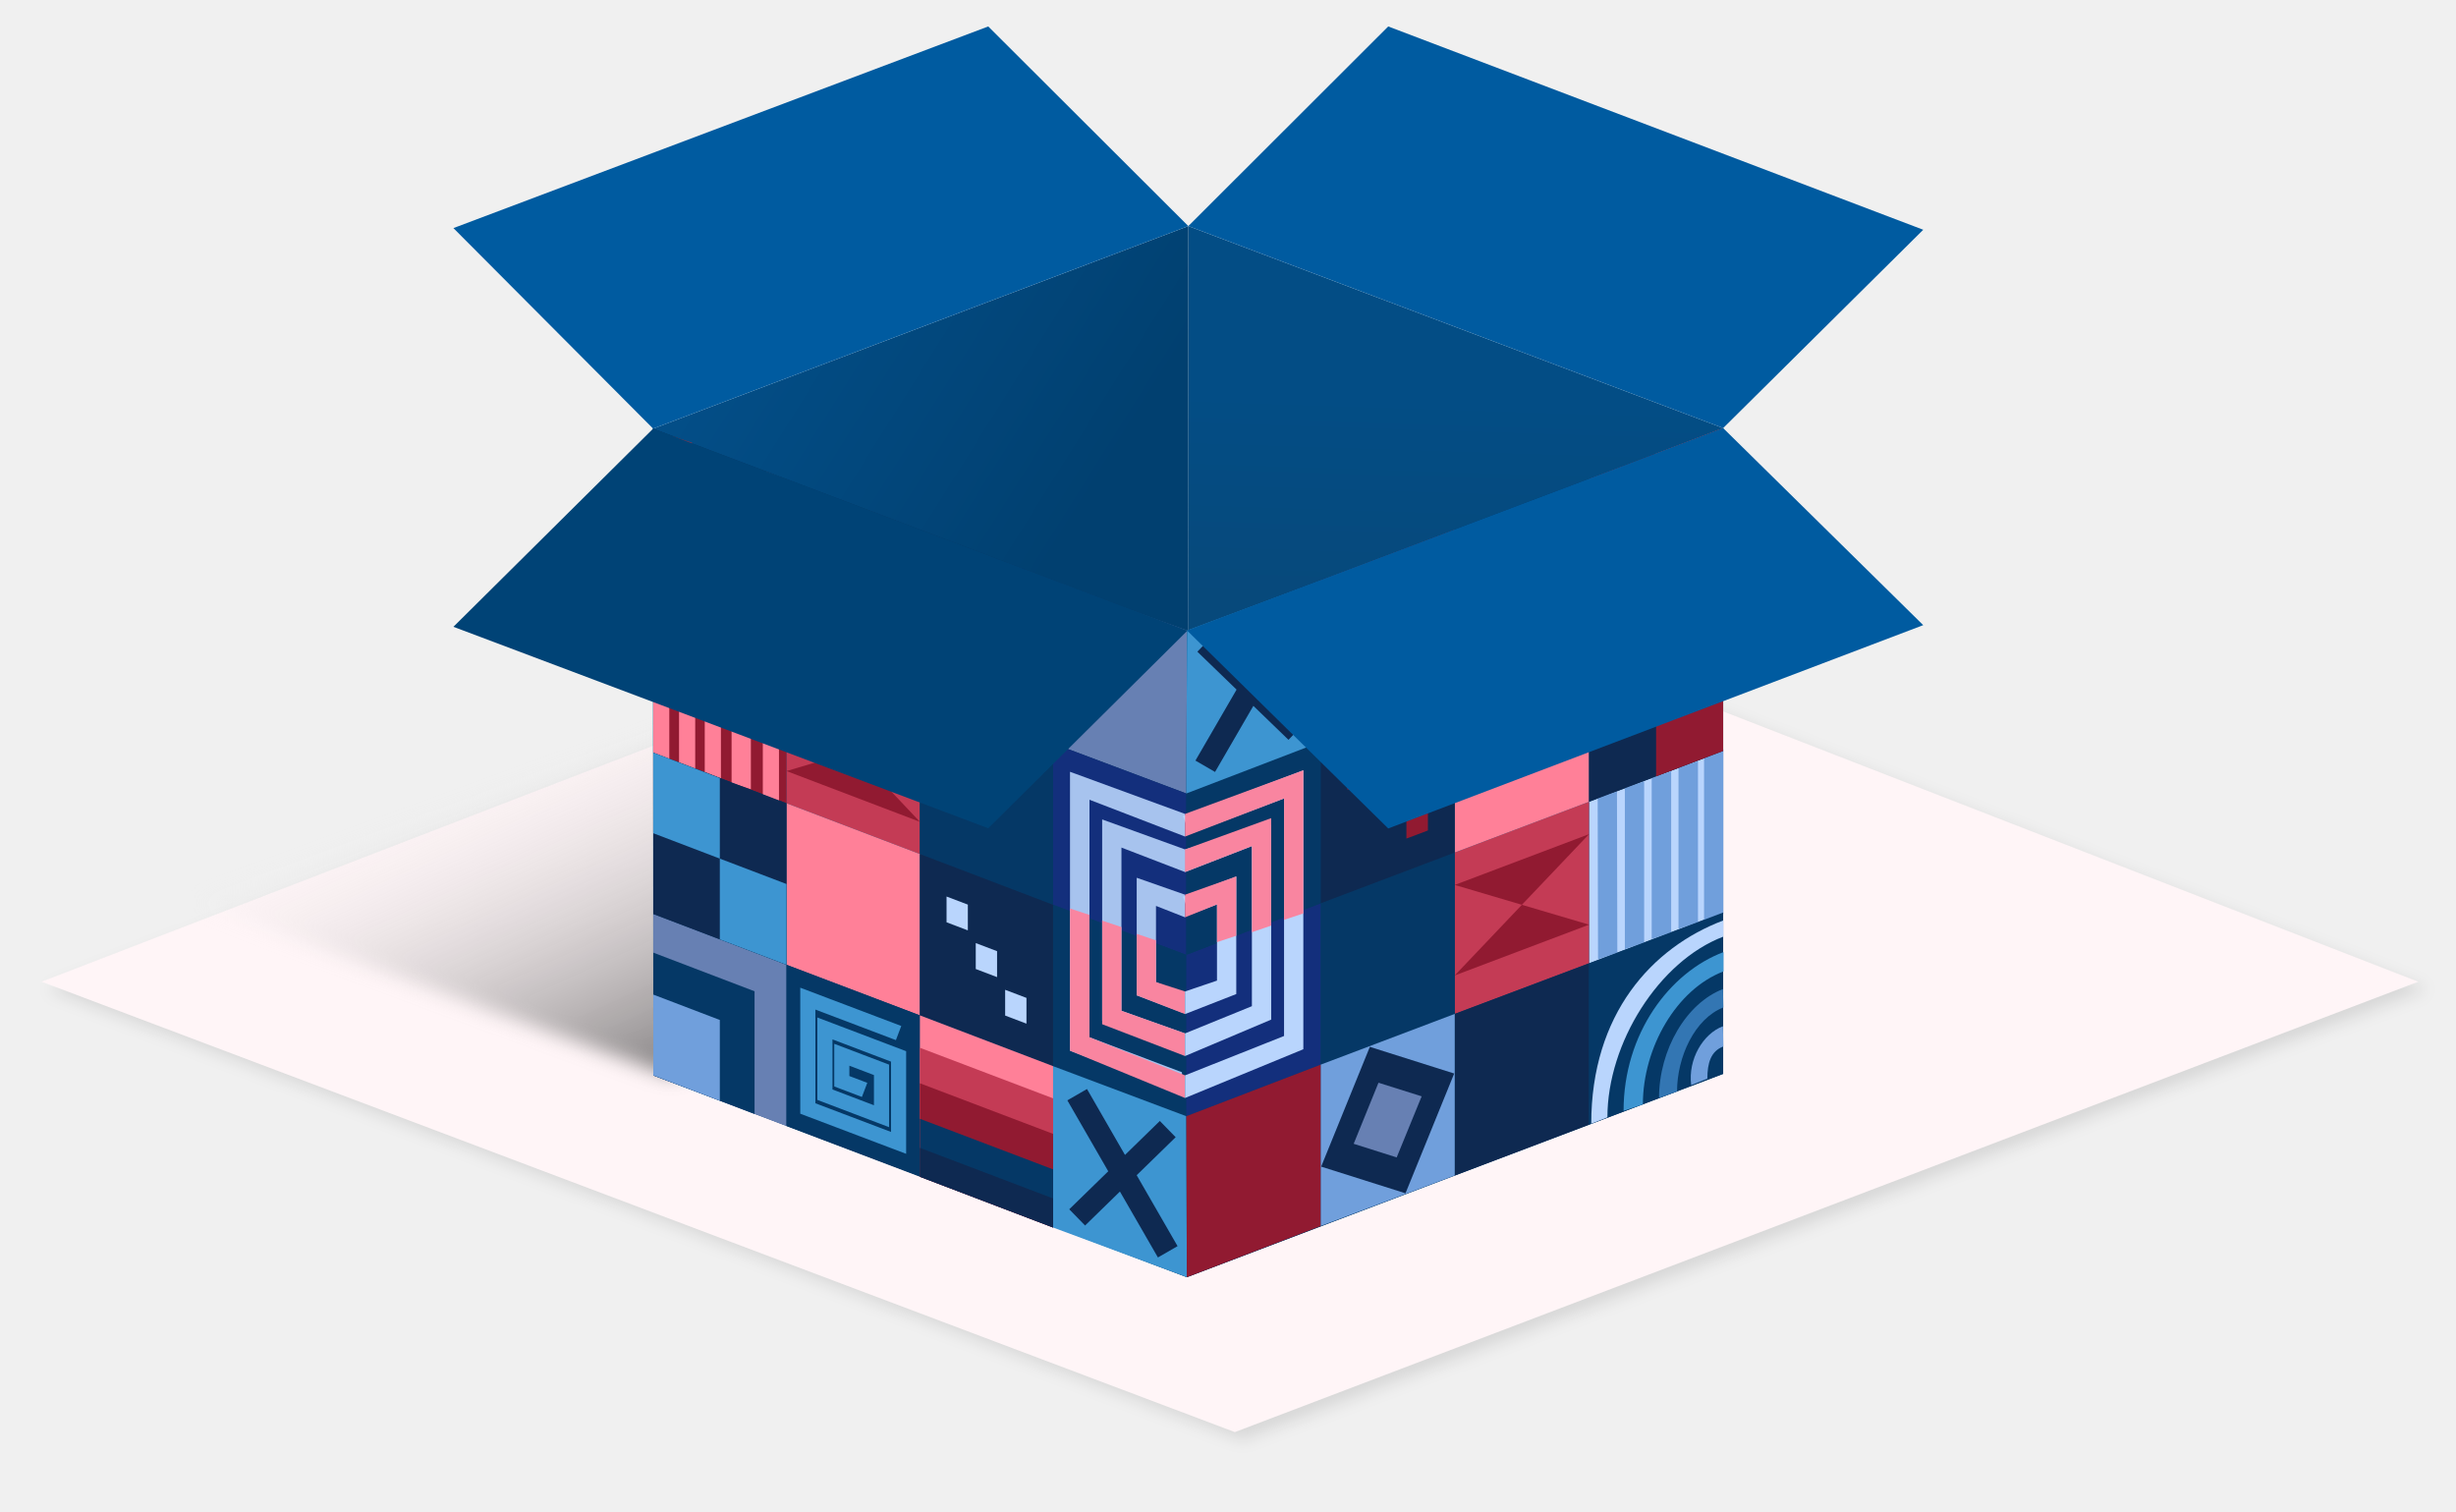
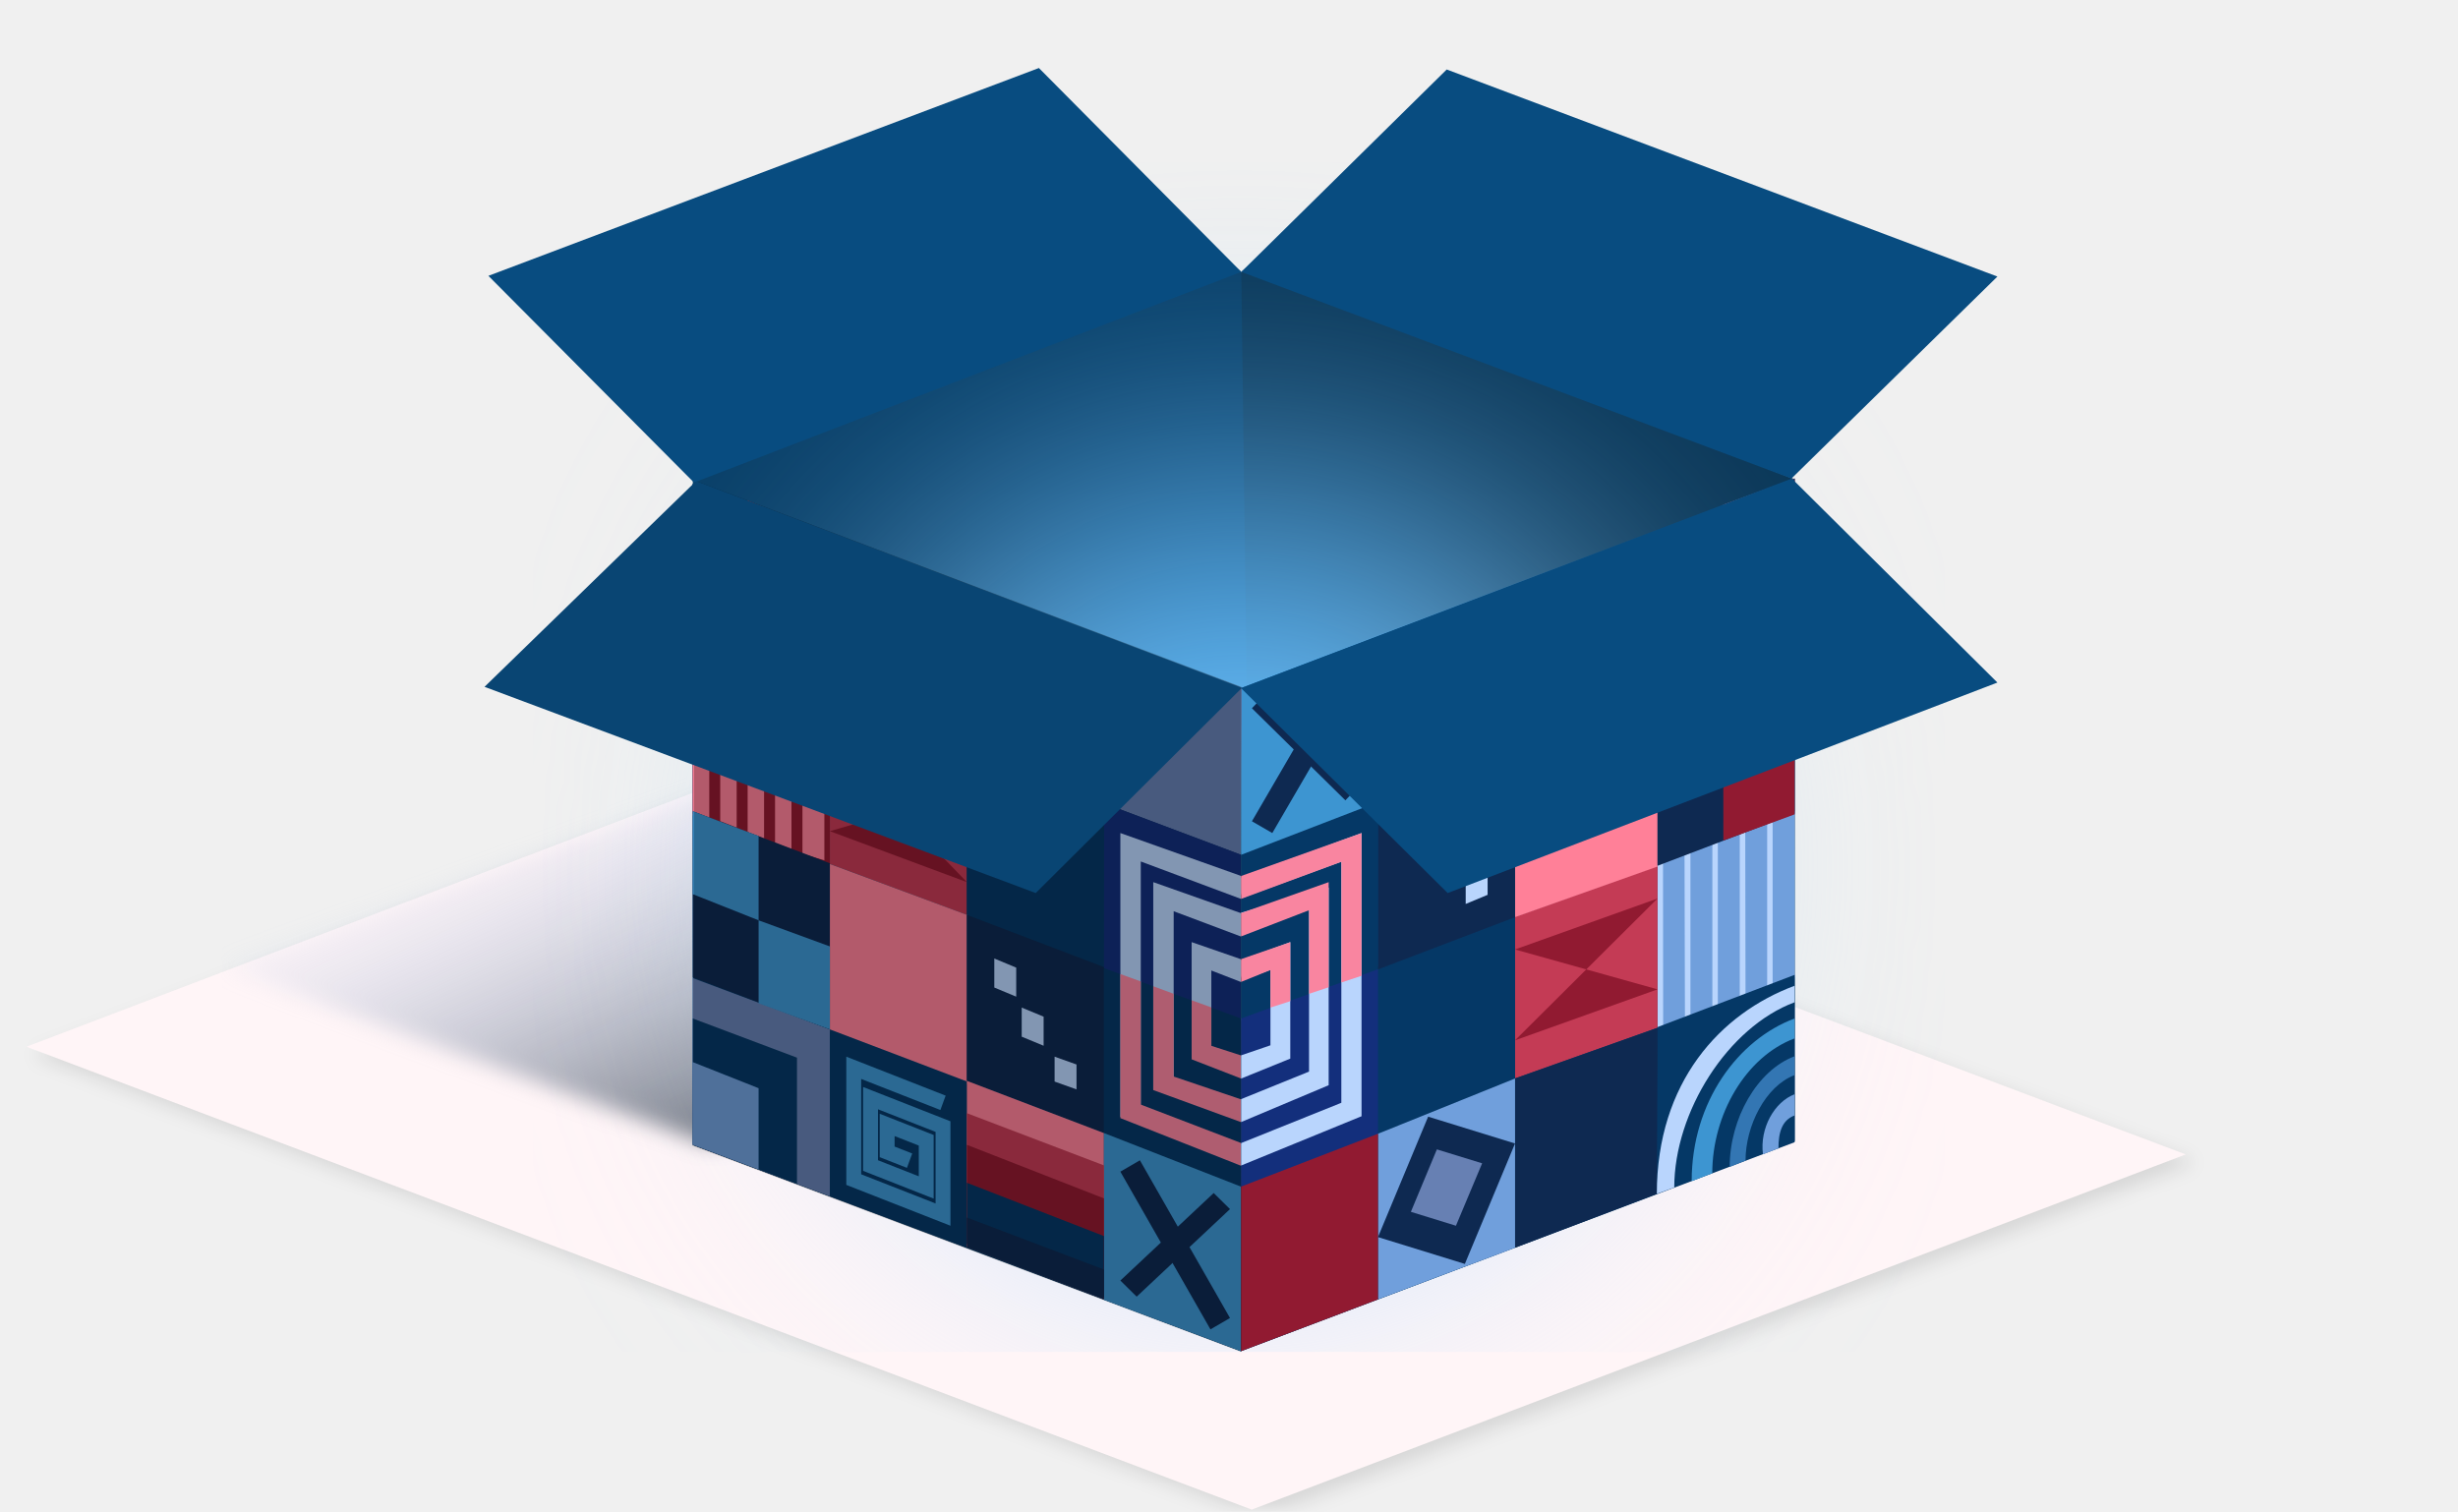
- <svg xmlns="http://www.w3.org/2000/svg" width="650" height="400" viewBox="0 0 650 400" fill="none">
-   <g filter="url(#filter0_d)">
-     <path d="M326.805 379L640 259.805L326.805 138L11 259.805L326.805 379Z" fill="#FFF5F7" />
+ <svg xmlns="http://www.w3.org/2000/svg" width="600" height="369" viewBox="0 0 600 369" fill="none">
+   <g clip-path="url(#clip0)">
+     <g filter="url(#filter0_d)">
+       <path d="M305.538 368.539L533.538 281.824L234 168.818L6.462 255.532L305.538 368.539Z" fill="#FFF5F7" />
+     </g>
+     <g clip-path="url(#clip1)">
+       <g filter="url(#filter1_f)">
+         <path d="M324.784 222.519L173.381 279.414L54.178 236.152L204.738 181.882L324.784 222.519Z" fill="url(#paint0_linear)" />
+       </g>
+       <path d="M302.919 329.861L169.163 279.505L169.116 118.155L302.919 168.511V329.861Z" fill="#053866" />
+       <path d="M438.07 278.708L302.921 228.317L302.308 66.946L304.616 65.036L438.062 116.99L438.07 278.708Z" fill="#083556" />
+       <path d="M302.921 329.86L438.015 278.667L438.062 116.823L302.967 167.602L302.921 329.86Z" fill="#054270" />
+       <path d="M169.162 279.264L305.076 224.629L302.993 66.374L301.384 65.036L169.116 117.041L169.162 279.264Z" fill="#063D66" />
+       <g filter="url(#filter2_f)">
+         <ellipse cx="302.404" cy="211.536" rx="92.266" ry="91.837" fill="url(#paint1_radial)" />
+       </g>
+       <path d="M302.924 329.863L169.167 279.505L169.121 118.155L302.924 168.511V329.863Z" fill="#053866" />
+       <path d="M202.571 171.415L169.167 158.732L169.12 118.155L202.571 131.114V171.415Z" fill="#053866" />
+       <path d="M178.012 156.761C174.999 156.837 172.003 156.295 169.209 155.168L169.117 150.888C175.914 153.483 182.437 152.982 187.455 149.522C193.43 145.425 197.216 138.641 197.216 128.807L201.23 130.401C201.23 141.6 197.9 147.883 190.83 152.755C187.035 155.298 182.583 156.69 178.012 156.761V156.761Z" fill="#FF8098" />
+       <path d="M236.021 183.398L202.57 170.649V130.138L236.021 142.887V183.398Z" fill="#0E2951" />
+       <path d="M269.47 196.712L236.019 183.963V143.453L269.47 156.156V196.712Z" fill="#FF8098" />
+       <path d="M302.92 208.692L269.47 196.099V155.436L303.147 167.931L302.92 208.692Z" fill="#6780B3" />
+       <path d="M202.568 211.359L169.117 198.656V158.1L202.568 170.849V211.359Z" fill="#911A31" />
+       <path d="M236.021 223.343L202.57 210.912V171.415L236.021 183.845V223.343Z" fill="#C43B55" />
+       <path d="M269.47 236.657L236.019 223.908V183.397L269.47 196.146V236.657Z" fill="#053866" />
+       <path d="M302.92 248.64L269.47 236.347L269.513 196.108L302.92 208.658V248.64Z" fill="#132F7C" />
+       <path d="M236.021 264.618L202.57 251.915V210.919L236.021 223.331V264.618Z" fill="#FF8098" />
+       <path d="M269.473 276.601L236.022 263.852V223.342L269.473 236.091V276.601Z" fill="#0E2951" />
+       <path d="M302.925 289.916L269.474 277.308V236.657L302.925 249.265V289.916Z" fill="#053866" />
+       <path d="M202.568 292.036L169.117 279.48V238.777L202.568 251.304V292.036Z" fill="#6780B3" />
+       <path d="M236.021 304.562L202.57 291.849V251.303L236.021 264.017V304.562Z" fill="#053866" />
+       <path d="M269.47 317.125L236.019 304.376V263.866L269.47 276.615V317.125Z" fill="#FF8098" />
+       <path d="M302.92 329.861L269.47 317.324V276.601L302.92 289.688V329.861Z" fill="#3D95D1" />
+       <path d="M176.034 148.777C173.659 148.813 171.303 148.351 169.117 147.421V142.511C173.978 144.382 180.006 143.727 182.997 141.763C187.997 138.443 190.428 133.299 190.428 126.144L194.54 127.781C194.54 136.572 191.409 141.95 185.801 145.831C182.909 147.761 179.51 148.786 176.034 148.777V148.777Z" fill="#D6516B" />
+       <path d="M173.643 139.457C172.092 139.489 170.552 139.186 169.117 138.569V133.392C172.04 134.575 176.565 134.279 179.064 131.666C181.657 128.954 182.364 126.735 182.364 122.15L186.512 123.876C186.512 130.187 184.438 134.477 180.525 137.287C178.489 138.711 176.092 139.466 173.643 139.457V139.457Z" fill="#C43B55" />
+       <path d="M171.248 130.122C170.515 130.191 169.778 130.04 169.117 129.685V124.586C169.828 124.877 172.135 125.072 173.023 124.586C174.576 123.712 174.576 122.012 173.822 119.487L178.482 121.186C178.482 124.732 177.328 127.209 175.153 128.86C173.988 129.678 172.633 130.116 171.248 130.122Z" fill="#A62E41" />
+       <path d="M302.401 283.259L273.482 272.616V203.37L302.919 213.83V219.448L278.467 210.313V270.217L301.988 279.866L302.401 283.259Z" fill="#B9D5FD" />
+       <path d="M302.919 284.59L273.482 272.962V237.799L278.467 239.591V269.659L302.919 279.025V284.59Z" fill="#F985A0" />
+       <path d="M302.374 272.533L281.512 265.971V215.353L302.921 222.92V228.63L286.497 222.456V263.632L302.921 269.342L302.374 272.533Z" fill="#B9D5FD" />
+       <path d="M302.374 261.339L290.881 258.251V229.999L302.923 234.166V239.736L295.689 236.928V255.678L302.923 258.802L302.374 261.339Z" fill="#B9D5FD" />
+       <path d="M302.923 263.286L290.881 258.614V244.197L295.689 245.935V255.316L302.923 257.652V263.286Z" fill="#F985A0" />
+       <path d="M302.921 273.939L281.512 266.114V240.773L286.497 242.618V262.813L302.921 268.376V273.939Z" fill="#F985A0" />
+       <path d="M194.54 289.047L169.117 279.48V248.64L194.54 258.204V289.047Z" fill="#053866" />
+       <path d="M185.174 285.512L169.117 279.48V259.291L185.174 265.66V285.512Z" fill="#709FDC" />
+       <path d="M269.47 170.348L257.234 191.386L236.019 168.486L248.255 147.447L269.47 170.348Z" fill="#C43B55" />
+       <path d="M261.444 169.864L255.045 180.735L244.049 168.923L250.401 158.1L261.444 169.864Z" fill="#911A31" />
+       <path d="M269.47 317.031L236.019 304.242V271.761L269.47 284.503V317.031Z" fill="#C43B55" />
+       <path d="M269.47 316.762L236.019 303.637V279.48L269.47 292.558V316.762Z" fill="#911A31" />
+       <path d="M269.47 316.705L236.019 303.647V288.744L269.47 301.755V316.705Z" fill="#053866" />
+       <path d="M269.47 317.208L236.019 304.477V297.236L269.47 309.92V317.208Z" fill="#0E2951" />
+       <path d="M202.57 180.735L236.021 193.176L202.57 202.912L236.021 215.353L202.57 180.735Z" fill="#911A31" />
+       <path d="M173.131 200.707L169.117 199.072V158.1L173.131 159.735V200.707Z" fill="#FF8098" />
+       <path d="M179.821 202.038L175.808 200.456V160.762L179.821 162.39V202.038Z" fill="#FF8098" />
+       <path d="M201.229 210.026L195.878 208.442V168.75L201.229 170.335V210.026Z" fill="#FF8098" />
+       <path d="M193.201 207.364L189.188 205.78V166.088L193.201 167.672V207.364Z" fill="#FF8098" />
+       <path d="M186.513 204.701L182.499 203.117V163.425L186.513 165.009V204.701Z" fill="#FF8098" />
+       <path d="M202.568 251.304L169.117 238.555V198.044L202.568 210.747V251.304Z" fill="#0E2951" />
+       <path d="M202.568 251.303L185.174 244.934V224.674L202.568 231.043V251.303Z" fill="#3D95D1" />
+       <path d="M185.174 224.674L169.117 218.294V198.044L185.174 204.087V224.674Z" fill="#3D95D1" />
+       <path fill-rule="evenodd" clip-rule="evenodd" d="M206.584 257.961L230.835 267.473L229.548 270.984L210.213 263.4V286.673L228.377 293.798V276.329L214.316 270.806V283.247L224.274 287.166V279.665L218.374 277.345V279.909L222.674 281.597L221.386 285.108L214.745 282.5V271.9L227.903 277.075V292.612L210.686 285.836V265.365L232.006 273.738V299.237L206.584 289.266V257.961Z" fill="#3D95D1" />
+       <path fill-rule="evenodd" clip-rule="evenodd" d="M300.243 295.176L277.462 316.546L273.482 312.617L296.262 291.248L300.243 295.176Z" fill="#0E2951" />
+       <path fill-rule="evenodd" clip-rule="evenodd" d="M278.251 283.259L300.243 321.76L295.474 324.534L273.482 286.033L278.251 283.259Z" fill="#0E2951" />
+       <path d="M248.06 243.314L242.708 241.086V233.994L248.06 236.223V243.314Z" fill="#B9D5FD" />
+       <path d="M254.749 255.297L249.398 253.081V245.977L254.749 248.194V255.297Z" fill="#B9D5FD" />
+       <path d="M262.779 265.95L257.427 264.039V257.961L262.779 259.871V265.95Z" fill="#B9D5FD" />
+       <path d="M303.147 167.931L438.06 116.824V278.852L302.919 329.861L303.147 167.931Z" fill="#053866" />
+       <path d="M404.611 210.782L438.062 198.044V238.565L404.611 251.303V210.782Z" fill="#B9D5FD" />
+       <path d="M369.822 223.789L404.611 211.359V250.901L369.822 263.287V223.789Z" fill="#C43B55" />
+       <path d="M336.375 236.091L369.826 223.342V263.852L336.375 276.601V236.091Z" fill="#053866" />
+       <path d="M302.922 248.614L336.372 236.621V277.027L302.922 289.916V248.614Z" fill="#132F7C" />
+       <path d="M369.822 182.832L404.61 170.083V211.547L369.822 223.899V182.832Z" fill="#FF8098" />
+       <path d="M336.375 196.147L369.826 183.398V223.908L336.375 236.657V196.147Z" fill="#0E2951" />
+       <path d="M302.922 208.27L336.372 195.381V235.751L302.922 248.64V208.27Z" fill="#053866" />
+       <path d="M369.826 263.269L404.668 250.897L404.436 291.446L369.826 304.602V263.269Z" fill="#0E2951" />
+       <path d="M336.375 276.778L369.826 263.288V304.608L336.375 317.195V276.778Z" fill="#709FDC" />
+       <path d="M302.921 289.69L336.372 276.779V317.219L302.921 329.858V289.69Z" fill="#911A31" />
+       <path d="M404.609 129.608L438.06 116.824V157.346L404.609 170.084V129.608Z" fill="#C43B55" />
+       <path d="M369.819 142.888L404.607 130.139V170.65L369.819 183.399V142.888Z" fill="#053866" />
+       <path d="M336.368 155.884L369.819 143.454V182.951L336.368 195.381V155.884Z" fill="#FF8098" />
+       <path d="M303.103 167.912L336.37 155.437V195.807L302.92 208.696L303.103 167.912Z" fill="#3D95D1" />
+       <path d="M302.915 284.554V279.073L327.421 269.222V210.348L303.318 219.149L301.58 214.68L332.354 203.37V272.506L302.915 284.554Z" fill="#B9D5FD" />
+       <path d="M332.356 238.216L327.425 239.85V210.386L302.92 219.455V213.863L332.356 203.37V238.216Z" fill="#F985A0" />
+       <path d="M302.92 273.939V268.341L319.535 261.605V222.01L302.92 228.427V222.829L324.328 216.685V264.928L302.92 273.939Z" fill="#B9D5FD" />
+       <path d="M302.915 263.326V257.649L310.115 255.188V236.765L303.287 239.257L301.58 234.896L314.96 230.001V258.437L302.915 263.326Z" fill="#B9D5FD" />
+       <path d="M314.962 244.412L310.106 245.978V236.803L302.92 239.724V234.158L314.962 230.001V244.412Z" fill="#F985A0" />
+       <path d="M324.328 241.02L319.535 242.618V222.209L302.92 228.615V222.918L324.328 215.354V241.02Z" fill="#F985A0" />
+       <path d="M420.664 123.228L438.059 116.824V137.096L420.664 143.454V123.228Z" fill="#FF8098" />
+       <path d="M336.368 302.009L348.612 272.608L369.819 279.156L357.575 308.558L336.368 302.009Z" fill="#0E2951" />
+       <path d="M344.396 295.84L350.742 280.596L361.79 283.994L355.396 299.237L344.396 295.84Z" fill="#6780B3" />
+       <path d="M336.368 155.866L369.819 143.454V175.025L336.368 187.392V155.866Z" fill="#C43B55" />
+       <path d="M336.368 156.109L369.819 143.454V166.794L336.368 179.404V156.109Z" fill="#911A31" />
+       <path d="M336.368 155.89L369.819 143.454V157.692L336.368 170.083V155.89Z" fill="#053866" />
+       <path d="M336.368 156.155L369.819 143.454V150.725L336.368 163.426V156.155Z" fill="#0E2951" />
+       <path d="M404.607 241.526L369.819 253.967L404.607 219.349L369.819 231.79" fill="#911A31" />
+       <path d="M438.056 239.049L432.705 240.652V199.694L438.056 198.045V239.049Z" fill="#709FDC" />
+       <path d="M431.367 240.825L426.085 242.812L426.015 202.292L431.367 200.708V240.825Z" fill="#709FDC" />
+       <path d="M411.295 248.388L405.982 250.531L405.944 210.281L411.195 208.697L411.295 248.388Z" fill="#709FDC" />
+       <path d="M417.988 245.725L412.637 248.216V207.617L417.988 206.033V245.725Z" fill="#709FDC" />
+       <path d="M424.677 243.062L419.326 246.487V204.954L424.677 203.37V243.062Z" fill="#709FDC" />
+       <path d="M404.609 170.849L438.06 158.1V198.611L404.609 211.36V170.849Z" fill="#0E2951" />
+       <path d="M404.609 250.738L438.06 237.989V278.5L404.609 291.249V250.738Z" fill="#053866" />
+       <path d="M404.609 170.808L420.666 164.758V184.005L404.609 190.056V170.808Z" fill="#911A31" />
+       <path d="M408.688 289.902L404.436 291.446C404.436 264.156 419.962 247.383 438.06 240.652V244.681C421.73 250.771 408.688 271.449 408.688 289.902Z" fill="#B9D5FD" />
+       <path d="M417.967 286.428L412.941 288.358C412.941 268.872 424.367 253.733 438.059 248.641V253.501C426.096 257.991 417.967 272.126 417.967 286.428Z" fill="#3D95D1" />
+       <path d="M426.085 283.34L422.219 284.884C422.219 273.054 428.928 261.284 438.057 257.865V262.46C430.946 265.159 426.085 274.838 426.085 283.34Z" fill="#3376B3" />
+       <path d="M434.121 280.327L430.338 281.796C429.524 275.389 433.14 269.005 438.07 267.129L438.056 272.317C434.981 273.461 434.121 276.436 434.121 280.327Z" fill="#709FDC" />
+       <path fill-rule="evenodd" clip-rule="evenodd" d="M400.593 135.465V167.482L376.406 176.741L375.06 173.149L396.793 164.83V141.026L377.633 148.361V166.232L392.496 160.573V147.847L381.929 151.87V159.496L388.154 157.115V154.539L385 155.749L383.651 152.158L391.954 148.974V159.768L378.129 165.055V149.212L396.297 142.296V163.23L373.833 171.783V145.709L400.593 135.465Z" fill="#F985A0" />
+       <path fill-rule="evenodd" clip-rule="evenodd" d="M305.594 200.494L328.717 160.763L333.693 163.639L310.57 203.37L305.594 200.494Z" fill="#0E2951" />
+       <path fill-rule="evenodd" clip-rule="evenodd" d="M328.409 195.382L305.594 172.908L309.54 168.752L332.355 191.226L328.409 195.382Z" fill="#0E2951" />
+       <path d="M357.778 213.588L363.129 211.359V218.451L357.778 220.68V213.588Z" fill="#B9D5FD" />
+       <path d="M351.089 207.933L356.44 206.033V212.122L351.089 214.022V207.933Z" fill="#911A31" />
+       <path d="M343.057 201.286L348.409 199.376V205.454L343.057 207.365V201.286Z" fill="#911A31" />
+       <path d="M412.637 126.755L438.059 116.824V148.264L412.637 158.1V126.755Z" fill="#053866" />
+       <path d="M420.664 184.452L438.059 178.072V198.81L420.673 205.196L420.664 184.452Z" fill="#911A31" />
+       <path opacity="0.3" d="M169.661 117.329L303 167.691V330.034L169.065 279.672L169.661 117.329Z" fill="black" />
+       <path d="M487.569 67.512L437.298 116.825L303 66.375L353.145 16.964L487.569 67.512Z" fill="#084C80" />
+       <path d="M303.147 167.931L252.818 218.016L118.273 167.672L169.922 117.446L303.147 167.931Z" fill="#094573" />
+       <path d="M302.999 66.374L253.596 16.605L119.218 67.34L169.397 117.797L302.999 66.374Z" fill="#084C80" />
+       <path d="M487.569 166.629L437.386 116.823L302.921 167.978L353.38 218.016L487.569 166.629Z" fill="#084C80" />
+     </g>
  </g>
-   <g filter="url(#filter1_f)">
-     <path d="M336.941 224.557L177.517 284.761L52 238.983L210.536 181.557L336.941 224.557Z" fill="url(#paint0_linear)" />
-   </g>
-   <path d="M314.16 338L172.904 284.586L172.855 113.438L314.16 166.852V338Z" fill="#053866" />
-   <path d="M455.756 284.197L314.354 230.539L314.5 59.83L456.048 113.292L455.756 284.197Z" fill="url(#paint1_linear)" />
-   <path d="M314.111 338L455.999 284.002L456.048 113.292L314.16 166.852L314.111 338Z" fill="#054270" />
-   <path d="M172.904 284.586L314.403 230.199L314.5 59.83L172.855 113.438L172.904 284.586Z" fill="url(#paint2_linear)" />
-   <path d="M314.111 338L172.904 284.586L172.855 113.438L314.16 166.852L314.111 338Z" fill="#053866" />
-   <path d="M208.157 169.871L172.904 156.432L172.855 113.438L208.157 127.169V169.871Z" fill="#053866" />
-   <path d="M182.289 154.777C179.077 154.858 175.883 154.278 172.904 153.073L172.807 148.496C180.052 151.271 187.005 150.735 192.354 147.035C198.724 142.653 202.76 135.398 202.76 124.881L207.039 126.585C207.039 138.563 203.489 145.282 195.952 150.492C191.907 153.212 187.161 154.701 182.289 154.777Z" fill="#FF8098" />
-   <path d="M243.459 183.309L208.157 169.871V127.169L243.459 140.608V183.309Z" fill="#0E2951" />
-   <path d="M278.712 196.748L243.459 183.309V140.608L278.712 153.998V196.748Z" fill="#FF8098" />
-   <path d="M313.965 209.992L278.712 196.748V153.998L314.16 166.852L313.965 209.992Z" fill="#6780B3" />
-   <path d="M208.157 212.573L172.904 199.183V156.432L208.157 169.871V212.573Z" fill="#911A31" />
-   <path d="M243.459 226.012L208.157 212.573V169.871L243.459 183.31V226.012Z" fill="#C43B55" />
-   <path d="M278.712 239.45L243.459 226.011V183.31L278.712 196.748V239.45Z" fill="#053866" />
-   <path d="M313.966 252.694L278.713 239.45V196.748L313.966 209.992V252.694Z" fill="#132F7C" />
-   <path d="M243.459 268.713L208.157 255.323V212.573L243.459 226.012V268.713Z" fill="#FF8098" />
-   <path d="M278.712 282.152L243.459 268.714V226.012L278.712 239.45V282.152Z" fill="#0E2951" />
-   <path d="M313.965 295.396L278.712 282.152V239.45L313.965 252.694V295.396Z" fill="#053866" />
-   <path d="M208.157 298.025L172.904 284.586V241.885L208.157 255.323V298.025Z" fill="#6780B3" />
-   <path d="M243.459 311.415L208.157 298.025V255.323L243.459 268.713V311.415Z" fill="#053866" />
-   <path d="M278.712 324.853L243.459 311.415V268.713L278.712 282.152V324.853Z" fill="#FF8098" />
-   <path d="M314.111 338L278.712 324.854V282.152L313.965 295.396L314.111 338Z" fill="#3D95D1" />
-   <path d="M180.101 145.915C177.63 145.952 175.179 145.471 172.904 144.503V139.39C177.961 141.338 184.234 140.656 187.346 138.611C192.549 135.154 195.077 129.798 195.077 122.349L199.356 124.053C199.356 133.207 196.098 138.806 190.263 142.847C187.255 144.856 183.717 145.924 180.101 145.915Z" fill="#D6516B" />
-   <path d="M177.572 136.031C175.973 136.062 174.384 135.764 172.904 135.154V130.042C175.919 131.21 180.587 130.918 183.164 128.338C185.839 125.66 186.568 123.469 186.568 118.94L190.847 120.644C190.847 126.877 188.707 131.113 184.672 133.888C182.571 135.294 180.099 136.04 177.572 136.031Z" fill="#C43B55" />
-   <path d="M175.238 126.146C174.435 126.215 173.628 126.063 172.904 125.708V120.596C173.682 120.888 176.211 121.083 177.183 120.596C178.885 119.719 178.885 118.015 178.059 115.483L183.164 117.187C183.164 120.742 181.9 123.225 179.517 124.88C178.24 125.701 176.756 126.14 175.238 126.146Z" fill="#A62E41" />
-   <path d="M313.09 289.407L283.186 278.062V204.247L313.625 215.397V221.386L288.34 211.648V274.507L312.798 283.759L313.09 289.407Z" fill="#A7C3EE" />
-   <path d="M313.625 290.575L283.186 278.062V240.424L288.34 242.128V274.507L313.625 284.586V290.575Z" fill="#F985A0" />
-   <path d="M313.09 278.305L291.695 270.174V216.857L313.625 224.794V230.783L296.801 224.307V267.496L313.625 273.485L313.09 278.305Z" fill="#A7C3EE" />
-   <path d="M313.089 268.08L300.836 263.406V232.293L313.624 236.772V242.761L305.942 239.742V259.9L313.624 263.26L313.089 268.08Z" fill="#A7C3EE" />
-   <path d="M313.624 268.372L300.836 263.406V247.143L305.942 248.847V259.9L313.624 262.384V268.372Z" fill="#F985A0" />
-   <path d="M313.625 279.474L291.695 271.05V243.637L296.801 245.341V267.496L313.625 273.485V279.474Z" fill="#F985A0" />
-   <path d="M199.697 294.811L172.904 284.586V252.11L199.697 262.335V294.811Z" fill="#053866" />
-   <path d="M190.507 291.306L172.904 284.586V263.211L190.507 269.931V291.306Z" fill="#709FDC" />
-   <path d="M278.566 169.627L265.777 191.635L243.604 167.68L256.393 145.671L278.566 169.627Z" fill="#C43B55" />
-   <path d="M270.008 169.14L263.444 180.388L252.163 168.167L258.679 156.968L270.008 169.14Z" fill="#911A31" />
-   <path d="M278.712 324.854L243.459 311.415V277.283L278.712 290.673V324.854Z" fill="#C43B55" />
-   <path d="M278.712 324.854L243.459 311.415V286.68L278.712 300.07V324.854Z" fill="#911A31" />
-   <path d="M278.712 324.854L243.459 311.415V296.078L278.712 309.467V324.854Z" fill="#053866" />
-   <path d="M278.712 324.853L243.459 311.415V303.77L278.712 317.16V324.853Z" fill="#0E2951" />
-   <path d="M208.157 180.096L243.459 193.534L208.157 204.052L243.459 217.49L208.157 180.096Z" fill="#911A31" />
-   <path d="M177.135 200.887L172.904 199.183V156.481L177.135 158.185V200.887Z" fill="#FF8098" />
-   <path d="M183.991 203.468L179.712 201.763V159.013L183.991 160.766V203.468Z" fill="#FF8098" />
-   <path d="M206.163 211.988L201.884 210.284V167.582L206.163 169.286V211.988Z" fill="#FF8098" />
-   <path d="M198.724 208.872L193.618 207.168V164.466L198.724 166.17V208.872Z" fill="#FF8098" />
-   <path d="M190.799 205.999L186.52 204.295V161.593L190.799 163.297V205.999Z" fill="#FF8098" />
-   <path d="M208.157 255.323L172.904 241.885V199.183L208.157 212.573V255.323Z" fill="#0E2951" />
-   <path d="M208.157 255.323L190.506 248.604V227.229L208.157 233.948V255.323Z" fill="#3D95D1" />
-   <path d="M190.507 227.229L172.904 220.509V199.183L190.507 205.902V227.229Z" fill="#3D95D1" />
-   <path d="M228.822 288.433L222.793 286.145V279.133L233.296 283.126V295.396L218.319 289.699V272.17L237.818 279.571V302.456L213.797 293.351V264.282L237.818 273.388" stroke="#3D95D1" stroke-width="4" stroke-miterlimit="10" />
-   <path d="M285.082 322.176L309.054 298.804" stroke="#0E2951" stroke-width="6" stroke-miterlimit="10" />
-   <path d="M309.054 331.281L285.082 289.699" stroke="#0E2951" stroke-width="6" stroke-miterlimit="10" />
-   <path d="M256.149 246.218L250.509 244.076V237.259L256.149 239.401V246.218Z" fill="#B9D5FD" />
-   <path d="M263.882 258.586L258.241 256.443V249.578L263.882 251.72V258.586Z" fill="#B9D5FD" />
-   <path d="M271.662 270.904L266.021 268.762V261.945L271.662 264.088V270.904Z" fill="#B9D5FD" />
-   <path d="M314.16 166.852L456.048 113.292V284.197L314.111 338L314.16 166.852Z" fill="#053866" />
-   <path d="M420.551 212.183L456.047 198.744V241.495L420.551 254.933V212.183Z" fill="#B9D5FD" />
-   <path d="M385.006 225.622L420.551 212.183V254.934L385.006 268.324V225.622Z" fill="#C43B55" />
-   <path d="M349.51 239.06L385.006 225.622V268.323L349.51 281.762V239.06Z" fill="#053866" />
-   <path d="M313.965 252.694L349.51 239.06V281.762L313.965 295.396V252.694Z" fill="#132F7C" />
-   <path d="M385.006 182.92L420.551 169.481V212.183L385.006 225.622V182.92Z" fill="#FF8098" />
-   <path d="M349.51 196.359L385.006 182.92V225.622L349.51 239.06V196.359Z" fill="#0E2951" />
-   <path d="M313.965 209.992L349.51 196.358V239.06L313.965 252.694V209.992Z" fill="#053866" />
-   <path d="M385.006 268.323L420.551 254.933V297.635L385.006 311.074V268.323Z" fill="#0E2951" />
-   <path d="M349.51 281.762L385.006 268.323V311.074L349.51 324.464V281.762Z" fill="#709FDC" />
-   <path d="M313.965 295.395L349.51 281.762V324.464L314.111 338L313.965 295.395Z" fill="#911A31" />
-   <path d="M420.551 126.779L456.047 113.292V156.043L420.551 169.481V126.779Z" fill="#C43B55" />
-   <path d="M385.006 140.218L420.551 126.779V169.481L385.006 182.92V140.218Z" fill="#053866" />
-   <path d="M349.51 153.657L385.006 140.218V182.92L349.51 196.358V153.657Z" fill="#FF8098" />
-   <path d="M314.159 166.852L349.51 153.657V196.358L313.965 209.992L314.159 166.852Z" fill="#3D95D1" />
-   <path d="M313.625 290.575V284.586L339.834 274.166V211.307L314.889 220.704L313.09 215.932L344.939 203.857V277.672L313.625 290.575Z" fill="#B9D5FD" />
-   <path d="M344.939 241.738L339.834 243.442V211.307L313.625 221.386V215.397L344.939 203.857V241.738Z" fill="#F985A0" />
-   <path d="M313.625 279.474V273.485L331.324 266.279V223.918L313.625 230.783V224.794L336.43 218.221V269.833L313.625 279.474Z" fill="#B9D5FD" />
-   <path d="M313.625 268.372V262.383L322.085 259.51V239.352L314.889 242.079L313.09 237.307L327.191 231.951V263.065L313.625 268.372Z" fill="#B9D5FD" />
-   <path d="M327.191 247.63L322.086 249.334V239.352L313.625 242.761V236.772L327.191 231.951V247.63Z" fill="#F985A0" />
-   <path d="M336.43 244.952L331.324 246.705V223.917L313.625 230.783V224.794L336.43 216.516V244.952Z" fill="#F985A0" />
-   <path d="M438.299 120.06L456.047 113.292V134.716L438.299 141.435V120.06Z" fill="#FF8098" />
-   <path d="M349.656 308.737L362.542 277.039L384.861 284.099L371.975 315.797L349.656 308.737Z" fill="#0E2951" />
-   <path d="M358.263 302.699L364.827 286.534L376.254 290.137L369.641 306.302L358.263 302.699Z" fill="#6780B3" />
-   <path d="M349.51 153.657L385.006 140.218V174.399L349.51 187.789V153.657Z" fill="#C43B55" />
-   <path d="M349.51 153.657L385.006 140.218V165.002L349.51 178.392V153.657Z" fill="#911A31" />
-   <path d="M349.51 153.657L385.006 140.218V155.604L349.51 168.994V153.657Z" fill="#053866" />
-   <path d="M349.51 153.657L385.006 140.218V147.911L349.51 161.35V153.657Z" fill="#0E2951" />
-   <path d="M420.551 244.708L385.006 258.147L420.551 220.753L385.006 234.191" fill="#911A31" />
-   <path d="M456.096 241.885L450.99 243.589V200.059L456.096 198.306V241.885Z" fill="#709FDC" />
-   <path d="M449.386 244.124L444.231 245.828V203.127L449.386 201.422V244.124Z" fill="#709FDC" />
-   <path d="M428.04 252.158L422.934 253.862L422.837 211.16L427.943 209.456L428.04 252.158Z" fill="#709FDC" />
-   <path d="M435.139 249.48L430.033 251.184V208.482L435.139 206.778V249.48Z" fill="#709FDC" />
-   <path d="M442.286 246.802L437.132 248.506V205.805L442.286 204.1V246.802Z" fill="#709FDC" />
-   <path d="M420.551 169.481L456.047 156.043V198.744L420.551 212.183V169.481Z" fill="#0E2951" />
-   <path d="M420.551 254.934L456.047 241.495V284.197L420.551 297.635V254.934Z" fill="#053866" />
-   <path d="M420.551 169.481L438.299 162.762V184.137L420.551 190.857V169.481Z" fill="#911A31" />
-   <path d="M425.414 295.688L421.135 297.392C421.135 268.372 437.181 250.746 456.096 243.589V247.874C439.029 254.349 425.414 276.065 425.414 295.688Z" fill="#B9D5FD" />
-   <path d="M434.798 292.279L429.692 293.984C429.692 273.485 441.897 257.319 456.144 251.963V257.076C443.696 261.799 434.798 277.234 434.798 292.279Z" fill="#3D95D1" />
-   <path d="M443.842 288.871L439.077 290.575C439.077 277.769 446.322 265.451 455.999 261.75L456.096 266.619C448.559 269.541 443.842 279.668 443.842 288.871Z" fill="#3376B3" />
-   <path d="M451.866 285.463L447.587 287.167C446.711 280.35 450.699 273.582 455.999 271.586L456.096 276.942C452.79 278.159 451.866 281.324 451.866 285.463Z" fill="#709FDC" />
-   <path d="M399.74 152.099L405.769 149.81V156.773L395.217 160.766V148.544L410.34 142.848V160.376L390.695 167.777V144.893L414.862 135.739V164.807L390.695 173.961" stroke="#F985A0" stroke-width="4" stroke-miterlimit="10" />
-   <path d="M343.092 161.204L318.974 202.786" stroke="#0E2951" stroke-width="6" stroke-miterlimit="10" />
-   <path d="M318.974 170.309L343.092 193.632" stroke="#0E2951" stroke-width="6" stroke-miterlimit="10" />
-   <path d="M372.218 215.104L377.907 212.962V219.779L372.218 221.921V215.104Z" fill="#911A31" />
-   <path d="M364.438 208.628L370.078 206.486V213.351L364.438 215.494V208.628Z" fill="#911A31" />
-   <path d="M356.609 202.201L362.298 200.059V206.876L356.609 209.018V202.201Z" fill="#911A31" />
-   <path d="M429.061 123.566L456.047 113.292V145.817L429.061 155.994V123.566Z" fill="#053866" />
-   <path d="M438.299 184.137L456.047 177.418V198.744L438.299 205.464V184.137Z" fill="#911A31" />
-   <path d="M509 60.803L456.047 113.292L314.5 59.83L367.404 7L509 60.803Z" fill="#005BA0" />
-   <path d="M314.257 166.901L261.547 219.195L120 165.878L172.855 113.438L314.257 166.901Z" fill="#004376" />
-   <path d="M314.5 59.83L261.547 7L120 60.365L172.855 113.438L314.5 59.83Z" fill="#005BA0" />
-   <path d="M509 165.44L456.047 113.292L314.159 166.852L367.404 219.243L509 165.44Z" fill="#005BA0" />
  <defs>
-     <filter id="filter0_d" x="9" y="136" width="637" height="249" filterUnits="userSpaceOnUse" color-interpolation-filters="sRGB">
+     <filter id="filter0_d" x="4.462" y="166.818" width="535.077" height="207.721" filterUnits="userSpaceOnUse" color-interpolation-filters="sRGB">
      <feFlood flood-opacity="0" result="BackgroundImageFix" />
      <feColorMatrix in="SourceAlpha" type="matrix" values="0 0 0 0 0 0 0 0 0 0 0 0 0 0 0 0 0 0 127 0" />
      <feOffset dx="2" dy="2" />
      <feGaussianBlur stdDeviation="2" />
      <feColorMatrix type="matrix" values="0 0 0 0 0 0 0 0 0 0 0 0 0 0 0 0 0 0 0.1 0" />
      <feBlend mode="normal" in2="BackgroundImageFix" result="effect1_dropShadow" />
      <feBlend mode="normal" in="SourceGraphic" in2="effect1_dropShadow" result="shape" />
    </filter>
-     <filter id="filter1_f" x="47" y="140" width="295.461" height="184.956" filterUnits="userSpaceOnUse" color-interpolation-filters="sRGB">
+     <filter id="filter1_f" x="49.178" y="176.882" width="280.605" height="107.532" filterUnits="userSpaceOnUse" color-interpolation-filters="sRGB">
      <feFlood flood-opacity="0" result="BackgroundImageFix" />
      <feBlend mode="normal" in="SourceGraphic" in2="BackgroundImageFix" result="shape" />
      <feGaussianBlur stdDeviation="2.5" result="effect1_foregroundBlur" />
    </filter>
-     <linearGradient id="paint0_linear" x1="328.5" y1="286.5" x2="255" y2="127" gradientUnits="userSpaceOnUse">
+     <filter id="filter2_f" x="130.138" y="39.699" width="344.531" height="343.673" filterUnits="userSpaceOnUse" color-interpolation-filters="sRGB">
+       <feFlood flood-opacity="0" result="BackgroundImageFix" />
+       <feBlend mode="normal" in="SourceGraphic" in2="BackgroundImageFix" result="shape" />
+       <feGaussianBlur stdDeviation="40" result="effect1_foregroundBlur" />
+     </filter>
+     <linearGradient id="paint0_linear" x1="316.767" y1="281.058" x2="247.529" y2="130.065" gradientUnits="userSpaceOnUse">
      <stop offset="0.096" />
-       <stop offset="0.978" stop-color="white" stop-opacity="0" />
+       <stop offset="0.978" stop-color="#B4D1FA" stop-opacity="0" />
    </linearGradient>
-     <linearGradient id="paint1_linear" x1="437.5" y1="107.5" x2="435.738" y2="162.212" gradientUnits="userSpaceOnUse">
-       <stop stop-color="#034D85" />
-       <stop offset="1" stop-color="#07497B" />
-     </linearGradient>
-     <linearGradient id="paint2_linear" x1="172.824" y1="105.736" x2="267.819" y2="165.352" gradientUnits="userSpaceOnUse">
-       <stop stop-color="#034F89" />
-       <stop offset="1" stop-color="#014070" />
-     </linearGradient>
+     <radialGradient id="paint1_radial" cx="0" cy="0" r="1" gradientUnits="userSpaceOnUse" gradientTransform="translate(301.344 179.868) rotate(90) scale(72.8359 73.1763)">
+       <stop stop-color="#0095FF" />
+       <stop offset="1" stop-color="#BCE3FF" />
+     </radialGradient>
+     <clipPath id="clip0">
+       <rect width="600" height="369" fill="white" />
+     </clipPath>
+     <clipPath id="clip1">
+       <rect width="433.389" height="313.429" fill="white" transform="translate(54.1785 16.605)" />
+     </clipPath>
  </defs>
</svg>
